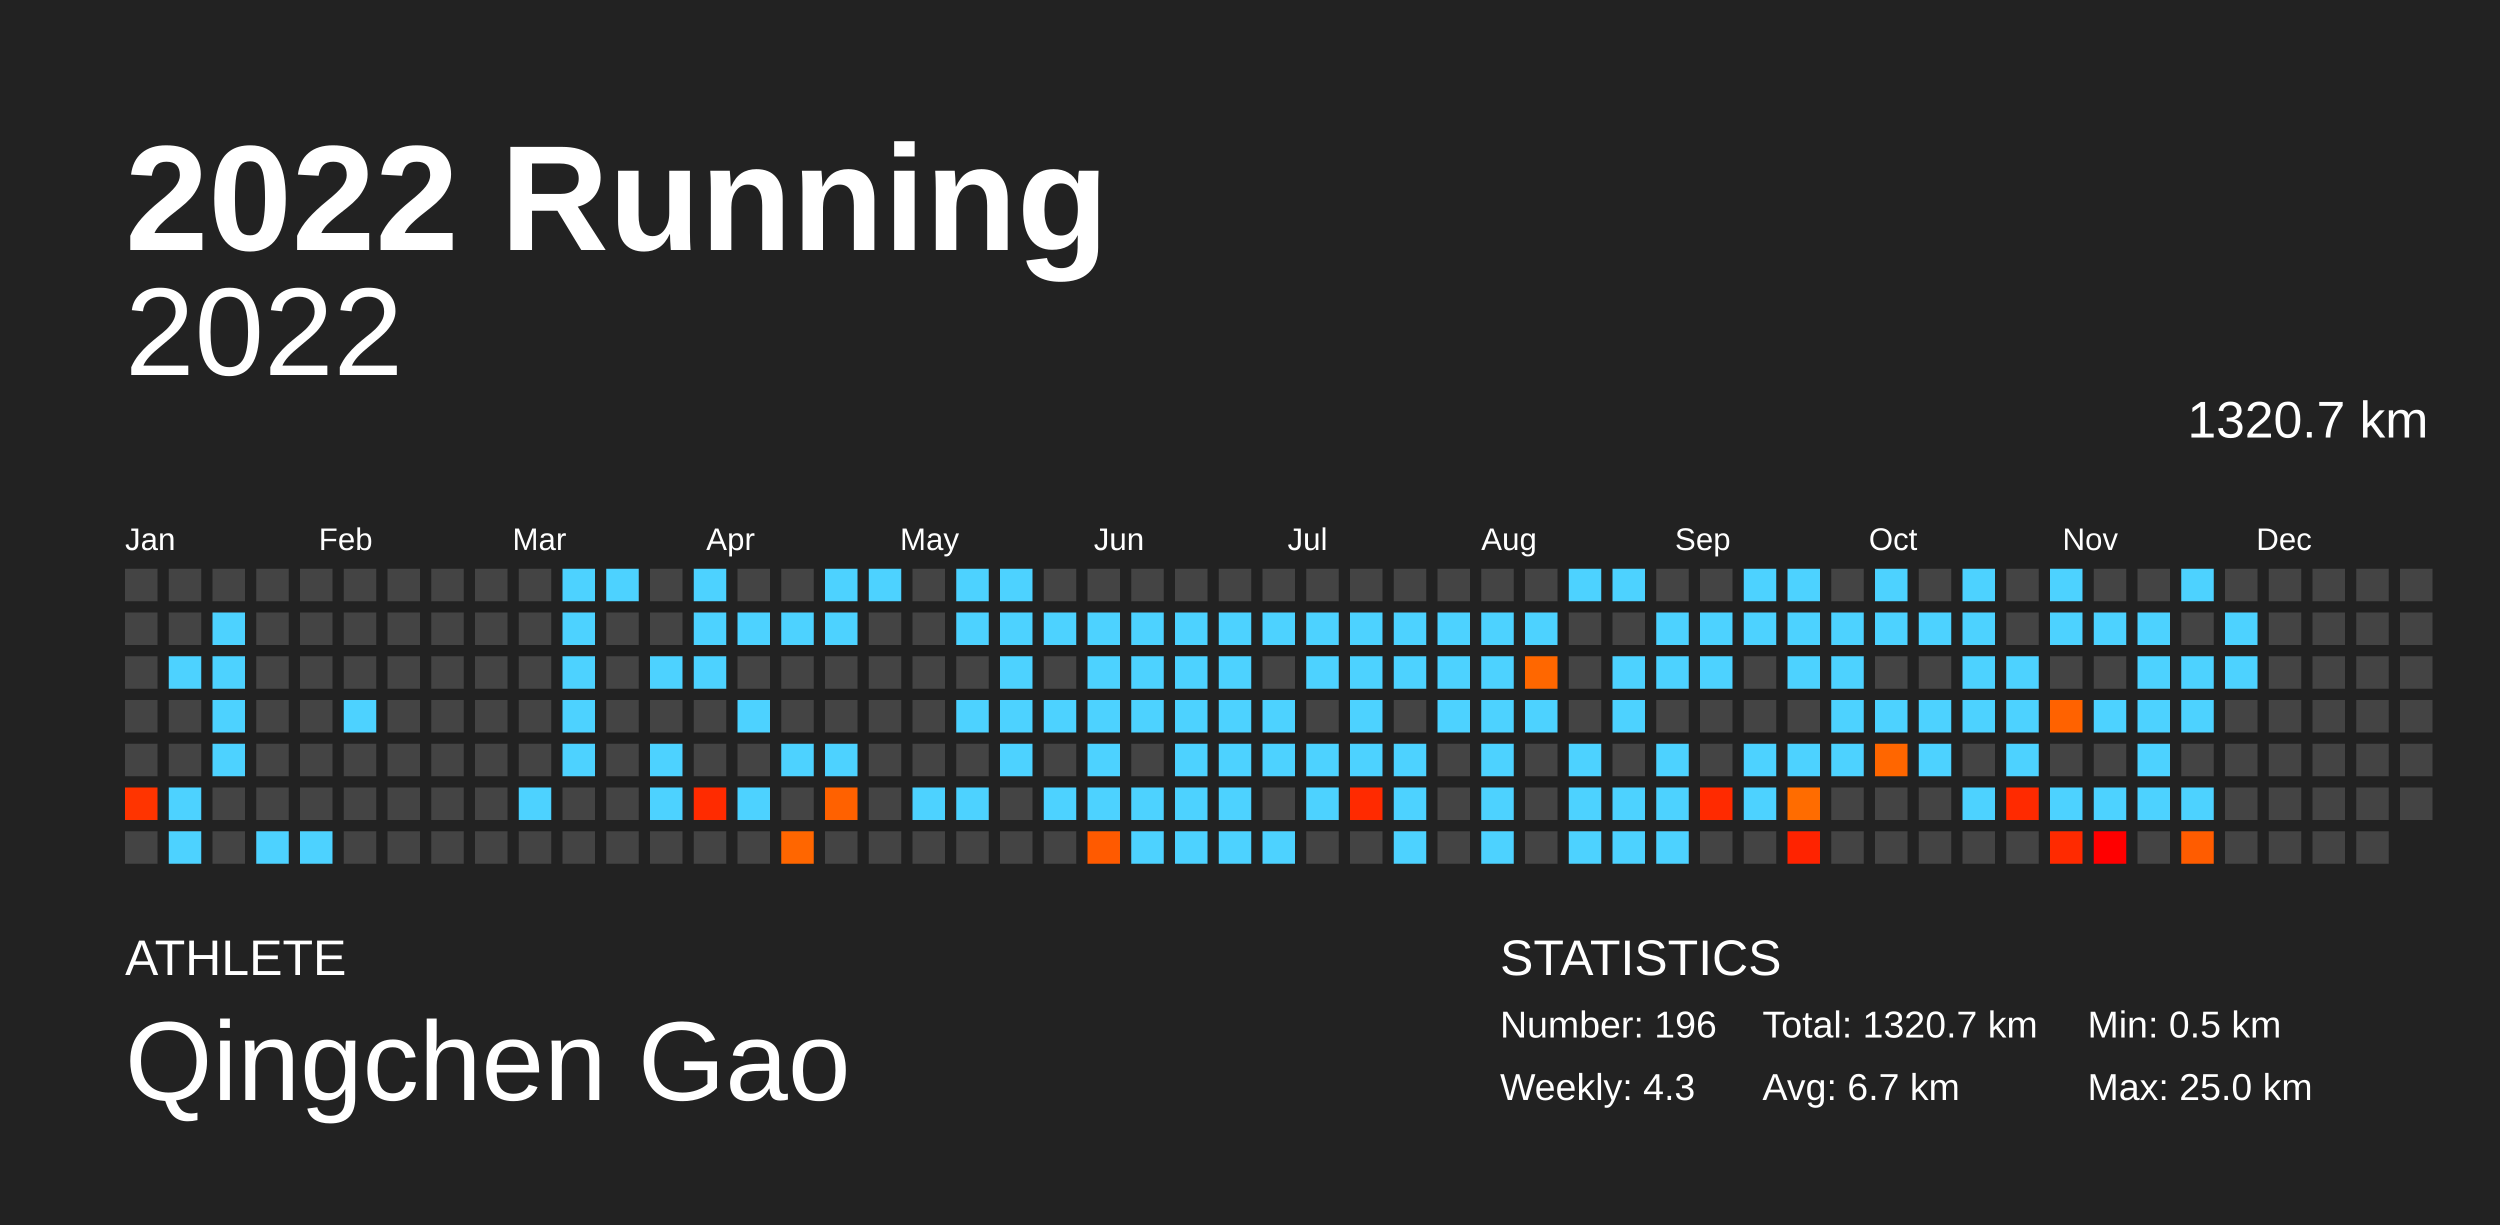
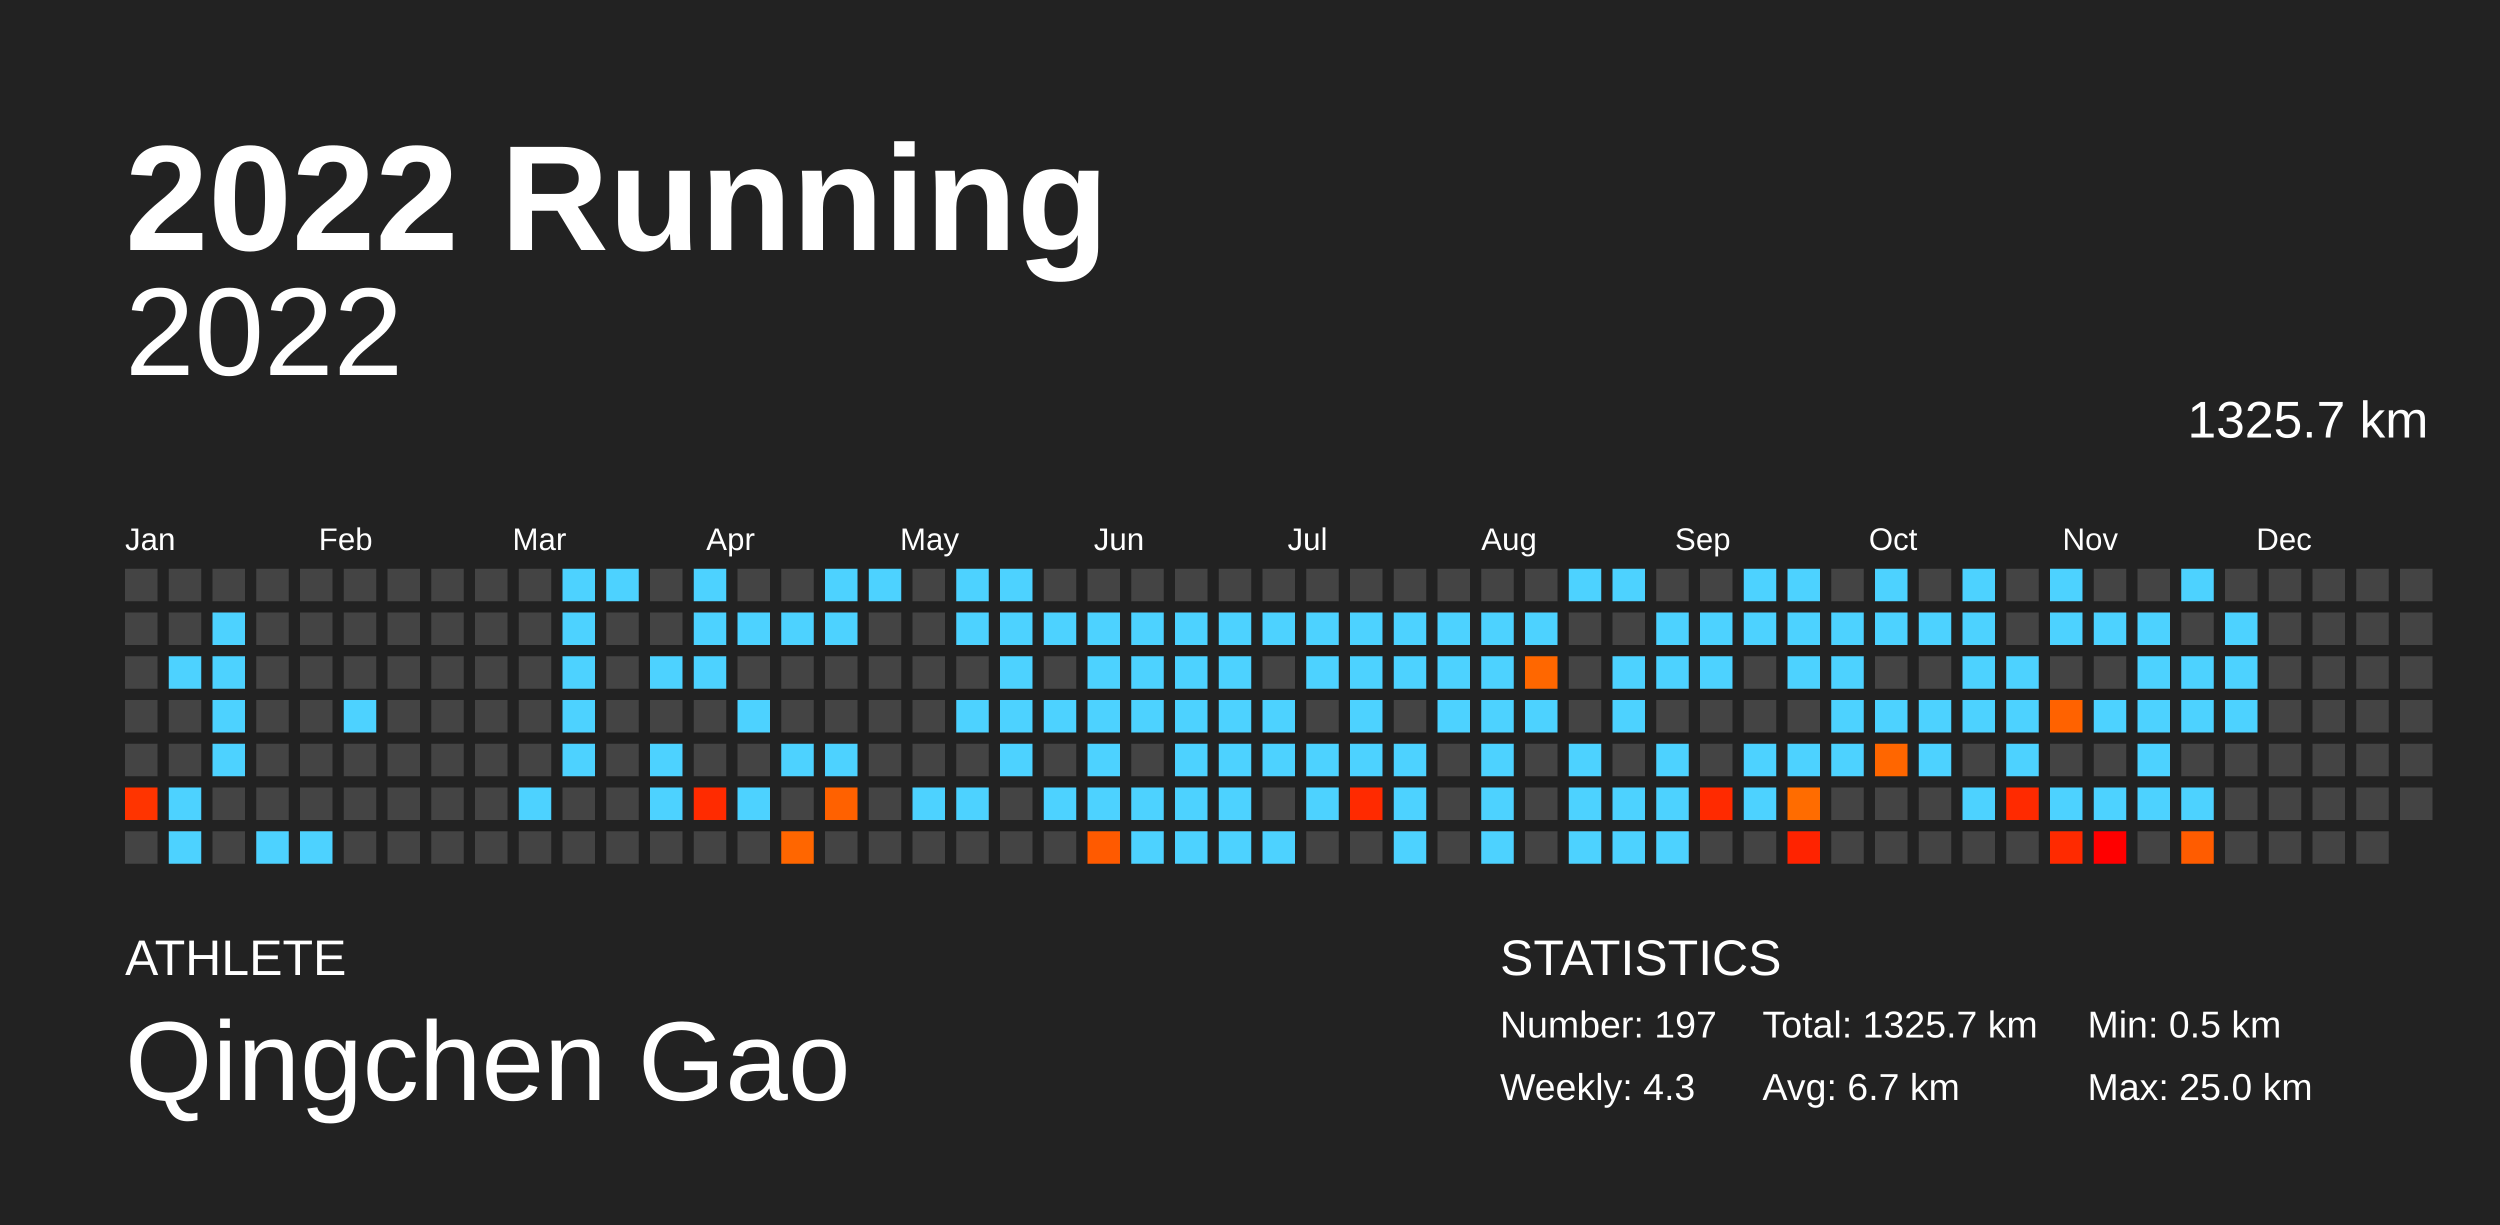
<svg xmlns="http://www.w3.org/2000/svg" baseProfile="full" height="98mm" version="1.1" viewBox="0,0,200,98" width="200mm">
  <defs />
  <rect fill="#222222" height="98" width="200" x="0" y="0" />
  <text fill="#FFFFFF" style="font-size:12px; font-family:Arial; font-weight:bold;" x="10" y="20">2022 Running</text>
  <text fill="#FFFFFF" style="font-size:4px; font-family:Arial" x="10" y="78">ATHLETE</text>
  <text fill="#FFFFFF" style="font-size:9px; font-family:Arial" x="10" y="88">Qingchen Gao</text>
  <text fill="#FFFFFF" style="font-size:4px; font-family:Arial" x="120" y="78">STATISTICS</text>
-   <text fill="#FFFFFF" style="font-size:3px; font-family:Arial" x="120" y="83">Number: 196</text>
+   <text fill="#FFFFFF" style="font-size:3px; font-family:Arial" x="120" y="83">Number: 197</text>
  <text fill="#FFFFFF" style="font-size:3px; font-family:Arial" x="120" y="88">Weekly: 4.3</text>
-   <text fill="#FFFFFF" style="font-size:3px; font-family:Arial" x="141" y="83">Total: 1320.7 km</text>
+   <text fill="#FFFFFF" style="font-size:3px; font-family:Arial" x="141" y="83">Total: 1325.7 km</text>
  <text fill="#FFFFFF" style="font-size:3px; font-family:Arial" x="141" y="88">Avg: 6.7 km</text>
  <text fill="#FFFFFF" style="font-size:3px; font-family:Arial" x="167" y="83">Min: 0.5 km</text>
  <text fill="#FFFFFF" style="font-size:3px; font-family:Arial" x="167" y="88">Max: 25.0 km</text>
  <text alignment-baseline="hanging" fill="#FFFFFF" style="font-size:10.0px; font-family:Arial;" x="10" y="30">2022</text>
-   <text alignment-baseline="hanging" fill="#FFFFFF" style="font-size:4.125px; font-family:Arial;" x="175" y="35">1320.7 km</text>
+   <text alignment-baseline="hanging" fill="#FFFFFF" style="font-size:4.125px; font-family:Arial;" x="175" y="35">1325.7 km</text>
  <text fill="#FFFFFF" style="font-size:2.5px; font-family:Arial" x="10.0" y="44">Jan</text>
  <text fill="#FFFFFF" style="font-size:2.5px; font-family:Arial" x="25.5" y="44">Feb</text>
  <text fill="#FFFFFF" style="font-size:2.5px; font-family:Arial" x="41.0" y="44">Mar</text>
  <text fill="#FFFFFF" style="font-size:2.5px; font-family:Arial" x="56.5" y="44">Apr</text>
  <text fill="#FFFFFF" style="font-size:2.5px; font-family:Arial" x="72.0" y="44">May</text>
  <text fill="#FFFFFF" style="font-size:2.5px; font-family:Arial" x="87.5" y="44">Jun</text>
  <text fill="#FFFFFF" style="font-size:2.5px; font-family:Arial" x="103.0" y="44">Jul</text>
  <text fill="#FFFFFF" style="font-size:2.5px; font-family:Arial" x="118.5" y="44">Aug</text>
  <text fill="#FFFFFF" style="font-size:2.5px; font-family:Arial" x="134.0" y="44">Sep</text>
  <text fill="#FFFFFF" style="font-size:2.5px; font-family:Arial" x="149.5" y="44">Oct</text>
  <text fill="#FFFFFF" style="font-size:2.5px; font-family:Arial" x="165.0" y="44">Nov</text>
  <text fill="#FFFFFF" style="font-size:2.5px; font-family:Arial" x="180.5" y="44">Dec</text>
  <rect fill="#444444" height="2.6" width="2.6" x="10.0" y="45.5" />
  <rect fill="#444444" height="2.6" width="2.6" x="10.0" y="49.0" />
  <rect fill="#444444" height="2.6" width="2.6" x="10.0" y="52.5" />
  <rect fill="#444444" height="2.6" width="2.6" x="10.0" y="56.0" />
  <rect fill="#444444" height="2.6" width="2.6" x="10.0" y="59.5" />
  <rect fill="#ff3400" height="2.6" width="2.6" x="10.0" y="63.0" />
  <rect fill="#444444" height="2.6" width="2.6" x="10.0" y="66.5" />
  <rect fill="#444444" height="2.6" width="2.6" x="13.5" y="45.5" />
  <rect fill="#444444" height="2.6" width="2.6" x="13.5" y="49.0" />
  <rect fill="#4dd2ff" height="2.6" width="2.6" x="13.5" y="52.5" />
  <rect fill="#444444" height="2.6" width="2.6" x="13.5" y="56.0" />
  <rect fill="#444444" height="2.6" width="2.6" x="13.5" y="59.5" />
  <rect fill="#4dd2ff" height="2.6" width="2.6" x="13.5" y="63.0" />
  <rect fill="#4dd2ff" height="2.6" width="2.6" x="13.5" y="66.5" />
  <rect fill="#444444" height="2.6" width="2.6" x="17.0" y="45.5" />
  <rect fill="#4dd2ff" height="2.6" width="2.6" x="17.0" y="49.0" />
  <rect fill="#4dd2ff" height="2.6" width="2.6" x="17.0" y="52.5" />
  <rect fill="#4dd2ff" height="2.6" width="2.6" x="17.0" y="56.0" />
  <rect fill="#4dd2ff" height="2.6" width="2.6" x="17.0" y="59.5" />
  <rect fill="#444444" height="2.6" width="2.6" x="17.0" y="63.0" />
  <rect fill="#444444" height="2.6" width="2.6" x="17.0" y="66.5" />
  <rect fill="#444444" height="2.6" width="2.6" x="20.5" y="45.5" />
  <rect fill="#444444" height="2.6" width="2.6" x="20.5" y="49.0" />
  <rect fill="#444444" height="2.6" width="2.6" x="20.5" y="52.5" />
  <rect fill="#444444" height="2.6" width="2.6" x="20.5" y="56.0" />
  <rect fill="#444444" height="2.6" width="2.6" x="20.5" y="59.5" />
  <rect fill="#444444" height="2.6" width="2.6" x="20.5" y="63.0" />
  <rect fill="#4dd2ff" height="2.6" width="2.6" x="20.5" y="66.5" />
  <rect fill="#444444" height="2.6" width="2.6" x="24.0" y="45.5" />
  <rect fill="#444444" height="2.6" width="2.6" x="24.0" y="49.0" />
  <rect fill="#444444" height="2.6" width="2.6" x="24.0" y="52.5" />
  <rect fill="#444444" height="2.6" width="2.6" x="24.0" y="56.0" />
  <rect fill="#444444" height="2.6" width="2.6" x="24.0" y="59.5" />
  <rect fill="#444444" height="2.6" width="2.6" x="24.0" y="63.0" />
  <rect fill="#4dd2ff" height="2.6" width="2.6" x="24.0" y="66.5" />
  <rect fill="#444444" height="2.6" width="2.6" x="27.5" y="45.5" />
  <rect fill="#444444" height="2.6" width="2.6" x="27.5" y="49.0" />
  <rect fill="#444444" height="2.6" width="2.6" x="27.5" y="52.5" />
  <rect fill="#4dd2ff" height="2.6" width="2.6" x="27.5" y="56.0" />
  <rect fill="#444444" height="2.6" width="2.6" x="27.5" y="59.5" />
  <rect fill="#444444" height="2.6" width="2.6" x="27.5" y="63.0" />
  <rect fill="#444444" height="2.6" width="2.6" x="27.5" y="66.5" />
  <rect fill="#444444" height="2.6" width="2.6" x="31.0" y="45.5" />
  <rect fill="#444444" height="2.6" width="2.6" x="31.0" y="49.0" />
  <rect fill="#444444" height="2.6" width="2.6" x="31.0" y="52.5" />
  <rect fill="#444444" height="2.6" width="2.6" x="31.0" y="56.0" />
  <rect fill="#444444" height="2.6" width="2.6" x="31.0" y="59.5" />
  <rect fill="#444444" height="2.6" width="2.6" x="31.0" y="63.0" />
  <rect fill="#444444" height="2.6" width="2.6" x="31.0" y="66.5" />
  <rect fill="#444444" height="2.6" width="2.6" x="34.5" y="45.5" />
  <rect fill="#444444" height="2.6" width="2.6" x="34.5" y="49.0" />
  <rect fill="#444444" height="2.6" width="2.6" x="34.5" y="52.5" />
  <rect fill="#444444" height="2.6" width="2.6" x="34.5" y="56.0" />
  <rect fill="#444444" height="2.6" width="2.6" x="34.5" y="59.5" />
  <rect fill="#444444" height="2.6" width="2.6" x="34.5" y="63.0" />
  <rect fill="#444444" height="2.6" width="2.6" x="34.5" y="66.5" />
  <rect fill="#444444" height="2.6" width="2.6" x="38.0" y="45.5" />
  <rect fill="#444444" height="2.6" width="2.6" x="38.0" y="49.0" />
  <rect fill="#444444" height="2.6" width="2.6" x="38.0" y="52.5" />
  <rect fill="#444444" height="2.6" width="2.6" x="38.0" y="56.0" />
  <rect fill="#444444" height="2.6" width="2.6" x="38.0" y="59.5" />
  <rect fill="#444444" height="2.6" width="2.6" x="38.0" y="63.0" />
  <rect fill="#444444" height="2.6" width="2.6" x="38.0" y="66.5" />
  <rect fill="#444444" height="2.6" width="2.6" x="41.5" y="45.5" />
  <rect fill="#444444" height="2.6" width="2.6" x="41.5" y="49.0" />
  <rect fill="#444444" height="2.6" width="2.6" x="41.5" y="52.5" />
  <rect fill="#444444" height="2.6" width="2.6" x="41.5" y="56.0" />
  <rect fill="#444444" height="2.6" width="2.6" x="41.5" y="59.5" />
  <rect fill="#4dd2ff" height="2.6" width="2.6" x="41.5" y="63.0" />
  <rect fill="#444444" height="2.6" width="2.6" x="41.5" y="66.5" />
  <rect fill="#4dd2ff" height="2.6" width="2.6" x="45.0" y="45.5" />
  <rect fill="#4dd2ff" height="2.6" width="2.6" x="45.0" y="49.0" />
  <rect fill="#4dd2ff" height="2.6" width="2.6" x="45.0" y="52.5" />
  <rect fill="#4dd2ff" height="2.6" width="2.6" x="45.0" y="56.0" />
  <rect fill="#4dd2ff" height="2.6" width="2.6" x="45.0" y="59.5" />
  <rect fill="#444444" height="2.6" width="2.6" x="45.0" y="63.0" />
  <rect fill="#444444" height="2.6" width="2.6" x="45.0" y="66.5" />
  <rect fill="#4dd2ff" height="2.6" width="2.6" x="48.5" y="45.5" />
  <rect fill="#444444" height="2.6" width="2.6" x="48.5" y="49.0" />
  <rect fill="#444444" height="2.6" width="2.6" x="48.5" y="52.5" />
  <rect fill="#444444" height="2.6" width="2.6" x="48.5" y="56.0" />
  <rect fill="#444444" height="2.6" width="2.6" x="48.5" y="59.5" />
  <rect fill="#444444" height="2.6" width="2.6" x="48.5" y="63.0" />
  <rect fill="#444444" height="2.6" width="2.6" x="48.5" y="66.5" />
  <rect fill="#444444" height="2.6" width="2.6" x="52.0" y="45.5" />
  <rect fill="#444444" height="2.6" width="2.6" x="52.0" y="49.0" />
  <rect fill="#4dd2ff" height="2.6" width="2.6" x="52.0" y="52.5" />
  <rect fill="#444444" height="2.6" width="2.6" x="52.0" y="56.0" />
  <rect fill="#4dd2ff" height="2.6" width="2.6" x="52.0" y="59.5" />
  <rect fill="#4dd2ff" height="2.6" width="2.6" x="52.0" y="63.0" />
  <rect fill="#444444" height="2.6" width="2.6" x="52.0" y="66.5" />
  <rect fill="#4dd2ff" height="2.6" width="2.6" x="55.5" y="45.5" />
  <rect fill="#4dd2ff" height="2.6" width="2.6" x="55.5" y="49.0" />
  <rect fill="#4dd2ff" height="2.6" width="2.6" x="55.5" y="52.5" />
  <rect fill="#444444" height="2.6" width="2.6" x="55.5" y="56.0" />
  <rect fill="#444444" height="2.6" width="2.6" x="55.5" y="59.5" />
  <rect fill="#ff2b00" height="2.6" width="2.6" x="55.5" y="63.0" />
  <rect fill="#444444" height="2.6" width="2.6" x="55.5" y="66.5" />
  <rect fill="#444444" height="2.6" width="2.6" x="59.0" y="45.5" />
  <rect fill="#4dd2ff" height="2.6" width="2.6" x="59.0" y="49.0" />
  <rect fill="#444444" height="2.6" width="2.6" x="59.0" y="52.5" />
  <rect fill="#4dd2ff" height="2.6" width="2.6" x="59.0" y="56.0" />
  <rect fill="#444444" height="2.6" width="2.6" x="59.0" y="59.5" />
  <rect fill="#4dd2ff" height="2.6" width="2.6" x="59.0" y="63.0" />
  <rect fill="#444444" height="2.6" width="2.6" x="59.0" y="66.5" />
  <rect fill="#444444" height="2.6" width="2.6" x="62.5" y="45.5" />
  <rect fill="#4dd2ff" height="2.6" width="2.6" x="62.5" y="49.0" />
  <rect fill="#444444" height="2.6" width="2.6" x="62.5" y="52.5" />
  <rect fill="#444444" height="2.6" width="2.6" x="62.5" y="56.0" />
  <rect fill="#4dd2ff" height="2.6" width="2.6" x="62.5" y="59.5" />
  <rect fill="#444444" height="2.6" width="2.6" x="62.5" y="63.0" />
  <rect fill="#ff6600" height="2.6" width="2.6" x="62.5" y="66.5" />
  <rect fill="#4dd2ff" height="2.6" width="2.6" x="66.0" y="45.5" />
  <rect fill="#4dd2ff" height="2.6" width="2.6" x="66.0" y="49.0" />
  <rect fill="#444444" height="2.6" width="2.6" x="66.0" y="52.5" />
  <rect fill="#444444" height="2.6" width="2.6" x="66.0" y="56.0" />
  <rect fill="#4dd2ff" height="2.6" width="2.6" x="66.0" y="59.5" />
  <rect fill="#ff6100" height="2.6" width="2.6" x="66.0" y="63.0" />
  <rect fill="#444444" height="2.6" width="2.6" x="66.0" y="66.5" />
  <rect fill="#4dd2ff" height="2.6" width="2.6" x="69.5" y="45.5" />
  <rect fill="#444444" height="2.6" width="2.6" x="69.5" y="49.0" />
  <rect fill="#444444" height="2.6" width="2.6" x="69.5" y="52.5" />
  <rect fill="#444444" height="2.6" width="2.6" x="69.5" y="56.0" />
  <rect fill="#444444" height="2.6" width="2.6" x="69.5" y="59.5" />
  <rect fill="#444444" height="2.6" width="2.6" x="69.5" y="63.0" />
  <rect fill="#444444" height="2.6" width="2.6" x="69.5" y="66.5" />
  <rect fill="#444444" height="2.6" width="2.6" x="73.0" y="45.5" />
  <rect fill="#444444" height="2.6" width="2.6" x="73.0" y="49.0" />
  <rect fill="#444444" height="2.6" width="2.6" x="73.0" y="52.5" />
  <rect fill="#444444" height="2.6" width="2.6" x="73.0" y="56.0" />
  <rect fill="#444444" height="2.6" width="2.6" x="73.0" y="59.5" />
  <rect fill="#4dd2ff" height="2.6" width="2.6" x="73.0" y="63.0" />
  <rect fill="#444444" height="2.6" width="2.6" x="73.0" y="66.5" />
  <rect fill="#4dd2ff" height="2.6" width="2.6" x="76.5" y="45.5" />
  <rect fill="#4dd2ff" height="2.6" width="2.6" x="76.5" y="49.0" />
  <rect fill="#444444" height="2.6" width="2.6" x="76.5" y="52.5" />
  <rect fill="#4dd2ff" height="2.6" width="2.6" x="76.5" y="56.0" />
  <rect fill="#444444" height="2.6" width="2.6" x="76.5" y="59.5" />
  <rect fill="#4dd2ff" height="2.6" width="2.6" x="76.5" y="63.0" />
  <rect fill="#444444" height="2.6" width="2.6" x="76.5" y="66.5" />
  <rect fill="#4dd2ff" height="2.6" width="2.6" x="80.0" y="45.5" />
  <rect fill="#4dd2ff" height="2.6" width="2.6" x="80.0" y="49.0" />
  <rect fill="#4dd2ff" height="2.6" width="2.6" x="80.0" y="52.5" />
  <rect fill="#4dd2ff" height="2.6" width="2.6" x="80.0" y="56.0" />
  <rect fill="#4dd2ff" height="2.6" width="2.6" x="80.0" y="59.5" />
  <rect fill="#444444" height="2.6" width="2.6" x="80.0" y="63.0" />
  <rect fill="#444444" height="2.6" width="2.6" x="80.0" y="66.5" />
  <rect fill="#444444" height="2.6" width="2.6" x="83.5" y="45.5" />
  <rect fill="#4dd2ff" height="2.6" width="2.6" x="83.5" y="49.0" />
  <rect fill="#444444" height="2.6" width="2.6" x="83.5" y="52.5" />
  <rect fill="#4dd2ff" height="2.6" width="2.6" x="83.5" y="56.0" />
  <rect fill="#444444" height="2.6" width="2.6" x="83.5" y="59.5" />
  <rect fill="#4dd2ff" height="2.6" width="2.6" x="83.5" y="63.0" />
  <rect fill="#444444" height="2.6" width="2.6" x="83.5" y="66.5" />
  <rect fill="#444444" height="2.6" width="2.6" x="87.0" y="45.5" />
  <rect fill="#4dd2ff" height="2.6" width="2.6" x="87.0" y="49.0" />
  <rect fill="#4dd2ff" height="2.6" width="2.6" x="87.0" y="52.5" />
  <rect fill="#4dd2ff" height="2.6" width="2.6" x="87.0" y="56.0" />
  <rect fill="#4dd2ff" height="2.6" width="2.6" x="87.0" y="59.5" />
  <rect fill="#4dd2ff" height="2.6" width="2.6" x="87.0" y="63.0" />
  <rect fill="#ff5a00" height="2.6" width="2.6" x="87.0" y="66.5" />
  <rect fill="#444444" height="2.6" width="2.6" x="90.5" y="45.5" />
  <rect fill="#4dd2ff" height="2.6" width="2.6" x="90.5" y="49.0" />
  <rect fill="#4dd2ff" height="2.6" width="2.6" x="90.5" y="52.5" />
  <rect fill="#4dd2ff" height="2.6" width="2.6" x="90.5" y="56.0" />
  <rect fill="#444444" height="2.6" width="2.6" x="90.5" y="59.5" />
  <rect fill="#4dd2ff" height="2.6" width="2.6" x="90.5" y="63.0" />
  <rect fill="#4dd2ff" height="2.6" width="2.6" x="90.5" y="66.5" />
  <rect fill="#444444" height="2.6" width="2.6" x="94.0" y="45.5" />
  <rect fill="#4dd2ff" height="2.6" width="2.6" x="94.0" y="49.0" />
  <rect fill="#4dd2ff" height="2.6" width="2.6" x="94.0" y="52.5" />
  <rect fill="#4dd2ff" height="2.6" width="2.6" x="94.0" y="56.0" />
  <rect fill="#4dd2ff" height="2.6" width="2.6" x="94.0" y="59.5" />
  <rect fill="#4dd2ff" height="2.6" width="2.6" x="94.0" y="63.0" />
  <rect fill="#4dd2ff" height="2.6" width="2.6" x="94.0" y="66.5" />
  <rect fill="#444444" height="2.6" width="2.6" x="97.5" y="45.5" />
  <rect fill="#4dd2ff" height="2.6" width="2.6" x="97.5" y="49.0" />
  <rect fill="#4dd2ff" height="2.6" width="2.6" x="97.5" y="52.5" />
  <rect fill="#4dd2ff" height="2.6" width="2.6" x="97.5" y="56.0" />
  <rect fill="#4dd2ff" height="2.6" width="2.6" x="97.5" y="59.5" />
  <rect fill="#4dd2ff" height="2.6" width="2.6" x="97.5" y="63.0" />
  <rect fill="#4dd2ff" height="2.6" width="2.6" x="97.5" y="66.5" />
  <rect fill="#444444" height="2.6" width="2.6" x="101.0" y="45.5" />
  <rect fill="#4dd2ff" height="2.6" width="2.6" x="101.0" y="49.0" />
  <rect fill="#444444" height="2.6" width="2.6" x="101.0" y="52.5" />
  <rect fill="#4dd2ff" height="2.6" width="2.6" x="101.0" y="56.0" />
  <rect fill="#4dd2ff" height="2.6" width="2.6" x="101.0" y="59.5" />
  <rect fill="#444444" height="2.6" width="2.6" x="101.0" y="63.0" />
  <rect fill="#4dd2ff" height="2.6" width="2.6" x="101.0" y="66.5" />
  <rect fill="#444444" height="2.6" width="2.6" x="104.5" y="45.5" />
  <rect fill="#4dd2ff" height="2.6" width="2.6" x="104.5" y="49.0" />
  <rect fill="#4dd2ff" height="2.6" width="2.6" x="104.5" y="52.5" />
  <rect fill="#444444" height="2.6" width="2.6" x="104.5" y="56.0" />
  <rect fill="#4dd2ff" height="2.6" width="2.6" x="104.5" y="59.5" />
  <rect fill="#4dd2ff" height="2.6" width="2.6" x="104.5" y="63.0" />
  <rect fill="#444444" height="2.6" width="2.6" x="104.5" y="66.5" />
  <rect fill="#444444" height="2.6" width="2.6" x="108.0" y="45.5" />
  <rect fill="#4dd2ff" height="2.6" width="2.6" x="108.0" y="49.0" />
  <rect fill="#4dd2ff" height="2.6" width="2.6" x="108.0" y="52.5" />
  <rect fill="#4dd2ff" height="2.6" width="2.6" x="108.0" y="56.0" />
  <rect fill="#4dd2ff" height="2.6" width="2.6" x="108.0" y="59.5" />
  <rect fill="#ff2a00" height="2.6" width="2.6" x="108.0" y="63.0" />
  <rect fill="#444444" height="2.6" width="2.6" x="108.0" y="66.5" />
  <rect fill="#444444" height="2.6" width="2.6" x="111.5" y="45.5" />
  <rect fill="#4dd2ff" height="2.6" width="2.6" x="111.5" y="49.0" />
  <rect fill="#4dd2ff" height="2.6" width="2.6" x="111.5" y="52.5" />
  <rect fill="#444444" height="2.6" width="2.6" x="111.5" y="56.0" />
  <rect fill="#4dd2ff" height="2.6" width="2.6" x="111.5" y="59.5" />
  <rect fill="#4dd2ff" height="2.6" width="2.6" x="111.5" y="63.0" />
  <rect fill="#4dd2ff" height="2.6" width="2.6" x="111.5" y="66.5" />
  <rect fill="#444444" height="2.6" width="2.6" x="115.0" y="45.5" />
  <rect fill="#4dd2ff" height="2.6" width="2.6" x="115.0" y="49.0" />
  <rect fill="#4dd2ff" height="2.6" width="2.6" x="115.0" y="52.5" />
  <rect fill="#4dd2ff" height="2.6" width="2.6" x="115.0" y="56.0" />
  <rect fill="#444444" height="2.6" width="2.6" x="115.0" y="59.5" />
  <rect fill="#444444" height="2.6" width="2.6" x="115.0" y="63.0" />
  <rect fill="#444444" height="2.6" width="2.6" x="115.0" y="66.5" />
  <rect fill="#444444" height="2.6" width="2.6" x="118.5" y="45.5" />
  <rect fill="#4dd2ff" height="2.6" width="2.6" x="118.5" y="49.0" />
  <rect fill="#4dd2ff" height="2.6" width="2.6" x="118.5" y="52.5" />
  <rect fill="#4dd2ff" height="2.6" width="2.6" x="118.5" y="56.0" />
  <rect fill="#4dd2ff" height="2.6" width="2.6" x="118.5" y="59.5" />
  <rect fill="#4dd2ff" height="2.6" width="2.6" x="118.5" y="63.0" />
  <rect fill="#4dd2ff" height="2.6" width="2.6" x="118.5" y="66.5" />
  <rect fill="#444444" height="2.6" width="2.6" x="122.0" y="45.5" />
  <rect fill="#4dd2ff" height="2.6" width="2.6" x="122.0" y="49.0" />
  <rect fill="#ff6700" height="2.6" width="2.6" x="122.0" y="52.5" />
  <rect fill="#4dd2ff" height="2.6" width="2.6" x="122.0" y="56.0" />
  <rect fill="#444444" height="2.6" width="2.6" x="122.0" y="59.5" />
  <rect fill="#444444" height="2.6" width="2.6" x="122.0" y="63.0" />
  <rect fill="#444444" height="2.6" width="2.6" x="122.0" y="66.5" />
  <rect fill="#4dd2ff" height="2.6" width="2.6" x="125.5" y="45.5" />
  <rect fill="#444444" height="2.6" width="2.6" x="125.5" y="49.0" />
  <rect fill="#444444" height="2.6" width="2.6" x="125.5" y="52.5" />
  <rect fill="#444444" height="2.6" width="2.6" x="125.5" y="56.0" />
  <rect fill="#4dd2ff" height="2.6" width="2.6" x="125.5" y="59.5" />
  <rect fill="#4dd2ff" height="2.6" width="2.6" x="125.5" y="63.0" />
  <rect fill="#4dd2ff" height="2.6" width="2.6" x="125.5" y="66.5" />
  <rect fill="#4dd2ff" height="2.6" width="2.6" x="129.0" y="45.5" />
  <rect fill="#444444" height="2.6" width="2.6" x="129.0" y="49.0" />
  <rect fill="#4dd2ff" height="2.6" width="2.6" x="129.0" y="52.5" />
  <rect fill="#4dd2ff" height="2.6" width="2.6" x="129.0" y="56.0" />
  <rect fill="#444444" height="2.6" width="2.6" x="129.0" y="59.5" />
  <rect fill="#4dd2ff" height="2.6" width="2.6" x="129.0" y="63.0" />
  <rect fill="#4dd2ff" height="2.6" width="2.6" x="129.0" y="66.5" />
  <rect fill="#444444" height="2.6" width="2.6" x="132.5" y="45.5" />
  <rect fill="#4dd2ff" height="2.6" width="2.6" x="132.5" y="49.0" />
  <rect fill="#4dd2ff" height="2.6" width="2.6" x="132.5" y="52.5" />
  <rect fill="#444444" height="2.6" width="2.6" x="132.5" y="56.0" />
  <rect fill="#4dd2ff" height="2.6" width="2.6" x="132.5" y="59.5" />
  <rect fill="#4dd2ff" height="2.6" width="2.6" x="132.5" y="63.0" />
  <rect fill="#4dd2ff" height="2.6" width="2.6" x="132.5" y="66.5" />
  <rect fill="#444444" height="2.6" width="2.6" x="136.0" y="45.5" />
  <rect fill="#4dd2ff" height="2.6" width="2.6" x="136.0" y="49.0" />
  <rect fill="#4dd2ff" height="2.6" width="2.6" x="136.0" y="52.5" />
  <rect fill="#444444" height="2.6" width="2.6" x="136.0" y="56.0" />
  <rect fill="#444444" height="2.6" width="2.6" x="136.0" y="59.5" />
  <rect fill="#ff2a00" height="2.6" width="2.6" x="136.0" y="63.0" />
  <rect fill="#444444" height="2.6" width="2.6" x="136.0" y="66.5" />
  <rect fill="#4dd2ff" height="2.6" width="2.6" x="139.5" y="45.5" />
  <rect fill="#4dd2ff" height="2.6" width="2.6" x="139.5" y="49.0" />
  <rect fill="#444444" height="2.6" width="2.6" x="139.5" y="52.5" />
  <rect fill="#444444" height="2.6" width="2.6" x="139.5" y="56.0" />
  <rect fill="#4dd2ff" height="2.6" width="2.6" x="139.5" y="59.5" />
  <rect fill="#4dd2ff" height="2.6" width="2.6" x="139.5" y="63.0" />
  <rect fill="#444444" height="2.6" width="2.6" x="139.5" y="66.5" />
  <rect fill="#4dd2ff" height="2.6" width="2.6" x="143.0" y="45.5" />
  <rect fill="#4dd2ff" height="2.6" width="2.6" x="143.0" y="49.0" />
  <rect fill="#4dd2ff" height="2.6" width="2.6" x="143.0" y="52.5" />
  <rect fill="#444444" height="2.6" width="2.6" x="143.0" y="56.0" />
  <rect fill="#4dd2ff" height="2.6" width="2.6" x="143.0" y="59.5" />
  <rect fill="#ff6c00" height="2.6" width="2.6" x="143.0" y="63.0" />
  <rect fill="#ff2300" height="2.6" width="2.6" x="143.0" y="66.5" />
  <rect fill="#444444" height="2.6" width="2.6" x="146.5" y="45.5" />
  <rect fill="#4dd2ff" height="2.6" width="2.6" x="146.5" y="49.0" />
  <rect fill="#4dd2ff" height="2.6" width="2.6" x="146.5" y="52.5" />
  <rect fill="#4dd2ff" height="2.6" width="2.6" x="146.5" y="56.0" />
  <rect fill="#4dd2ff" height="2.6" width="2.6" x="146.5" y="59.5" />
  <rect fill="#444444" height="2.6" width="2.6" x="146.5" y="63.0" />
  <rect fill="#444444" height="2.6" width="2.6" x="146.5" y="66.5" />
  <rect fill="#4dd2ff" height="2.6" width="2.6" x="150.0" y="45.5" />
  <rect fill="#4dd2ff" height="2.6" width="2.6" x="150.0" y="49.0" />
  <rect fill="#444444" height="2.6" width="2.6" x="150.0" y="52.5" />
  <rect fill="#4dd2ff" height="2.6" width="2.6" x="150.0" y="56.0" />
  <rect fill="#ff6600" height="2.6" width="2.6" x="150.0" y="59.5" />
  <rect fill="#444444" height="2.6" width="2.6" x="150.0" y="63.0" />
  <rect fill="#444444" height="2.6" width="2.6" x="150.0" y="66.5" />
  <rect fill="#444444" height="2.6" width="2.6" x="153.5" y="45.5" />
  <rect fill="#4dd2ff" height="2.6" width="2.6" x="153.5" y="49.0" />
  <rect fill="#444444" height="2.6" width="2.6" x="153.5" y="52.5" />
  <rect fill="#4dd2ff" height="2.6" width="2.6" x="153.5" y="56.0" />
  <rect fill="#4dd2ff" height="2.6" width="2.6" x="153.5" y="59.5" />
  <rect fill="#444444" height="2.6" width="2.6" x="153.5" y="63.0" />
  <rect fill="#444444" height="2.6" width="2.6" x="153.5" y="66.5" />
  <rect fill="#4dd2ff" height="2.6" width="2.6" x="157.0" y="45.5" />
  <rect fill="#4dd2ff" height="2.6" width="2.6" x="157.0" y="49.0" />
  <rect fill="#4dd2ff" height="2.6" width="2.6" x="157.0" y="52.5" />
  <rect fill="#4dd2ff" height="2.6" width="2.6" x="157.0" y="56.0" />
  <rect fill="#444444" height="2.6" width="2.6" x="157.0" y="59.5" />
  <rect fill="#4dd2ff" height="2.6" width="2.6" x="157.0" y="63.0" />
  <rect fill="#444444" height="2.6" width="2.6" x="157.0" y="66.5" />
  <rect fill="#444444" height="2.6" width="2.6" x="160.5" y="45.5" />
  <rect fill="#444444" height="2.6" width="2.6" x="160.5" y="49.0" />
  <rect fill="#4dd2ff" height="2.6" width="2.6" x="160.5" y="52.5" />
  <rect fill="#4dd2ff" height="2.6" width="2.6" x="160.5" y="56.0" />
  <rect fill="#4dd2ff" height="2.6" width="2.6" x="160.5" y="59.5" />
  <rect fill="#ff2a00" height="2.6" width="2.6" x="160.5" y="63.0" />
  <rect fill="#444444" height="2.6" width="2.6" x="160.5" y="66.5" />
  <rect fill="#4dd2ff" height="2.6" width="2.6" x="164.0" y="45.5" />
  <rect fill="#4dd2ff" height="2.6" width="2.6" x="164.0" y="49.0" />
  <rect fill="#444444" height="2.6" width="2.6" x="164.0" y="52.5" />
  <rect fill="#ff6200" height="2.6" width="2.6" x="164.0" y="56.0" />
  <rect fill="#444444" height="2.6" width="2.6" x="164.0" y="59.5" />
  <rect fill="#4dd2ff" height="2.6" width="2.6" x="164.0" y="63.0" />
  <rect fill="#ff2a00" height="2.6" width="2.6" x="164.0" y="66.5" />
  <rect fill="#444444" height="2.6" width="2.6" x="167.5" y="45.5" />
  <rect fill="#4dd2ff" height="2.6" width="2.6" x="167.5" y="49.0" />
  <rect fill="#444444" height="2.6" width="2.6" x="167.5" y="52.5" />
  <rect fill="#4dd2ff" height="2.6" width="2.6" x="167.5" y="56.0" />
  <rect fill="#444444" height="2.6" width="2.6" x="167.5" y="59.5" />
  <rect fill="#4dd2ff" height="2.6" width="2.6" x="167.5" y="63.0" />
  <rect fill="#ff0000" height="2.6" width="2.6" x="167.5" y="66.5" />
  <rect fill="#444444" height="2.6" width="2.6" x="171.0" y="45.5" />
  <rect fill="#4dd2ff" height="2.6" width="2.6" x="171.0" y="49.0" />
  <rect fill="#4dd2ff" height="2.6" width="2.6" x="171.0" y="52.5" />
  <rect fill="#4dd2ff" height="2.6" width="2.6" x="171.0" y="56.0" />
  <rect fill="#4dd2ff" height="2.6" width="2.6" x="171.0" y="59.5" />
  <rect fill="#4dd2ff" height="2.6" width="2.6" x="171.0" y="63.0" />
  <rect fill="#444444" height="2.6" width="2.6" x="171.0" y="66.5" />
  <rect fill="#4dd2ff" height="2.6" width="2.6" x="174.5" y="45.5" />
  <rect fill="#444444" height="2.6" width="2.6" x="174.5" y="49.0" />
  <rect fill="#4dd2ff" height="2.6" width="2.6" x="174.5" y="52.5" />
  <rect fill="#4dd2ff" height="2.6" width="2.6" x="174.5" y="56.0" />
  <rect fill="#444444" height="2.6" width="2.6" x="174.5" y="59.5" />
  <rect fill="#4dd2ff" height="2.6" width="2.6" x="174.5" y="63.0" />
  <rect fill="#ff5c00" height="2.6" width="2.6" x="174.5" y="66.5" />
  <rect fill="#444444" height="2.6" width="2.6" x="178.0" y="45.5" />
  <rect fill="#4dd2ff" height="2.6" width="2.6" x="178.0" y="49.0" />
  <rect fill="#4dd2ff" height="2.6" width="2.6" x="178.0" y="52.5" />
-   <rect fill="#444444" height="2.6" width="2.6" x="178.0" y="56.0" />
+   <rect fill="#4dd2ff" height="2.6" width="2.6" x="178.0" y="56.0" />
  <rect fill="#444444" height="2.6" width="2.6" x="178.0" y="59.5" />
  <rect fill="#444444" height="2.6" width="2.6" x="178.0" y="63.0" />
  <rect fill="#444444" height="2.6" width="2.6" x="178.0" y="66.5" />
  <rect fill="#444444" height="2.6" width="2.6" x="181.5" y="45.5" />
  <rect fill="#444444" height="2.6" width="2.6" x="181.5" y="49.0" />
  <rect fill="#444444" height="2.6" width="2.6" x="181.5" y="52.5" />
  <rect fill="#444444" height="2.6" width="2.6" x="181.5" y="56.0" />
  <rect fill="#444444" height="2.6" width="2.6" x="181.5" y="59.5" />
  <rect fill="#444444" height="2.6" width="2.6" x="181.5" y="63.0" />
  <rect fill="#444444" height="2.6" width="2.6" x="181.5" y="66.5" />
  <rect fill="#444444" height="2.6" width="2.6" x="185.0" y="45.5" />
  <rect fill="#444444" height="2.6" width="2.6" x="185.0" y="49.0" />
  <rect fill="#444444" height="2.6" width="2.6" x="185.0" y="52.5" />
  <rect fill="#444444" height="2.6" width="2.6" x="185.0" y="56.0" />
  <rect fill="#444444" height="2.6" width="2.6" x="185.0" y="59.5" />
  <rect fill="#444444" height="2.6" width="2.6" x="185.0" y="63.0" />
  <rect fill="#444444" height="2.6" width="2.6" x="185.0" y="66.5" />
  <rect fill="#444444" height="2.6" width="2.6" x="188.5" y="45.5" />
  <rect fill="#444444" height="2.6" width="2.6" x="188.5" y="49.0" />
  <rect fill="#444444" height="2.6" width="2.6" x="188.5" y="52.5" />
  <rect fill="#444444" height="2.6" width="2.6" x="188.5" y="56.0" />
  <rect fill="#444444" height="2.6" width="2.6" x="188.5" y="59.5" />
  <rect fill="#444444" height="2.6" width="2.6" x="188.5" y="63.0" />
  <rect fill="#444444" height="2.6" width="2.6" x="188.5" y="66.5" />
  <rect fill="#444444" height="2.6" width="2.6" x="192.0" y="45.5" />
  <rect fill="#444444" height="2.6" width="2.6" x="192.0" y="49.0" />
  <rect fill="#444444" height="2.6" width="2.6" x="192.0" y="52.5" />
  <rect fill="#444444" height="2.6" width="2.6" x="192.0" y="56.0" />
  <rect fill="#444444" height="2.6" width="2.6" x="192.0" y="59.5" />
  <rect fill="#444444" height="2.6" width="2.6" x="192.0" y="63.0" />
</svg>
